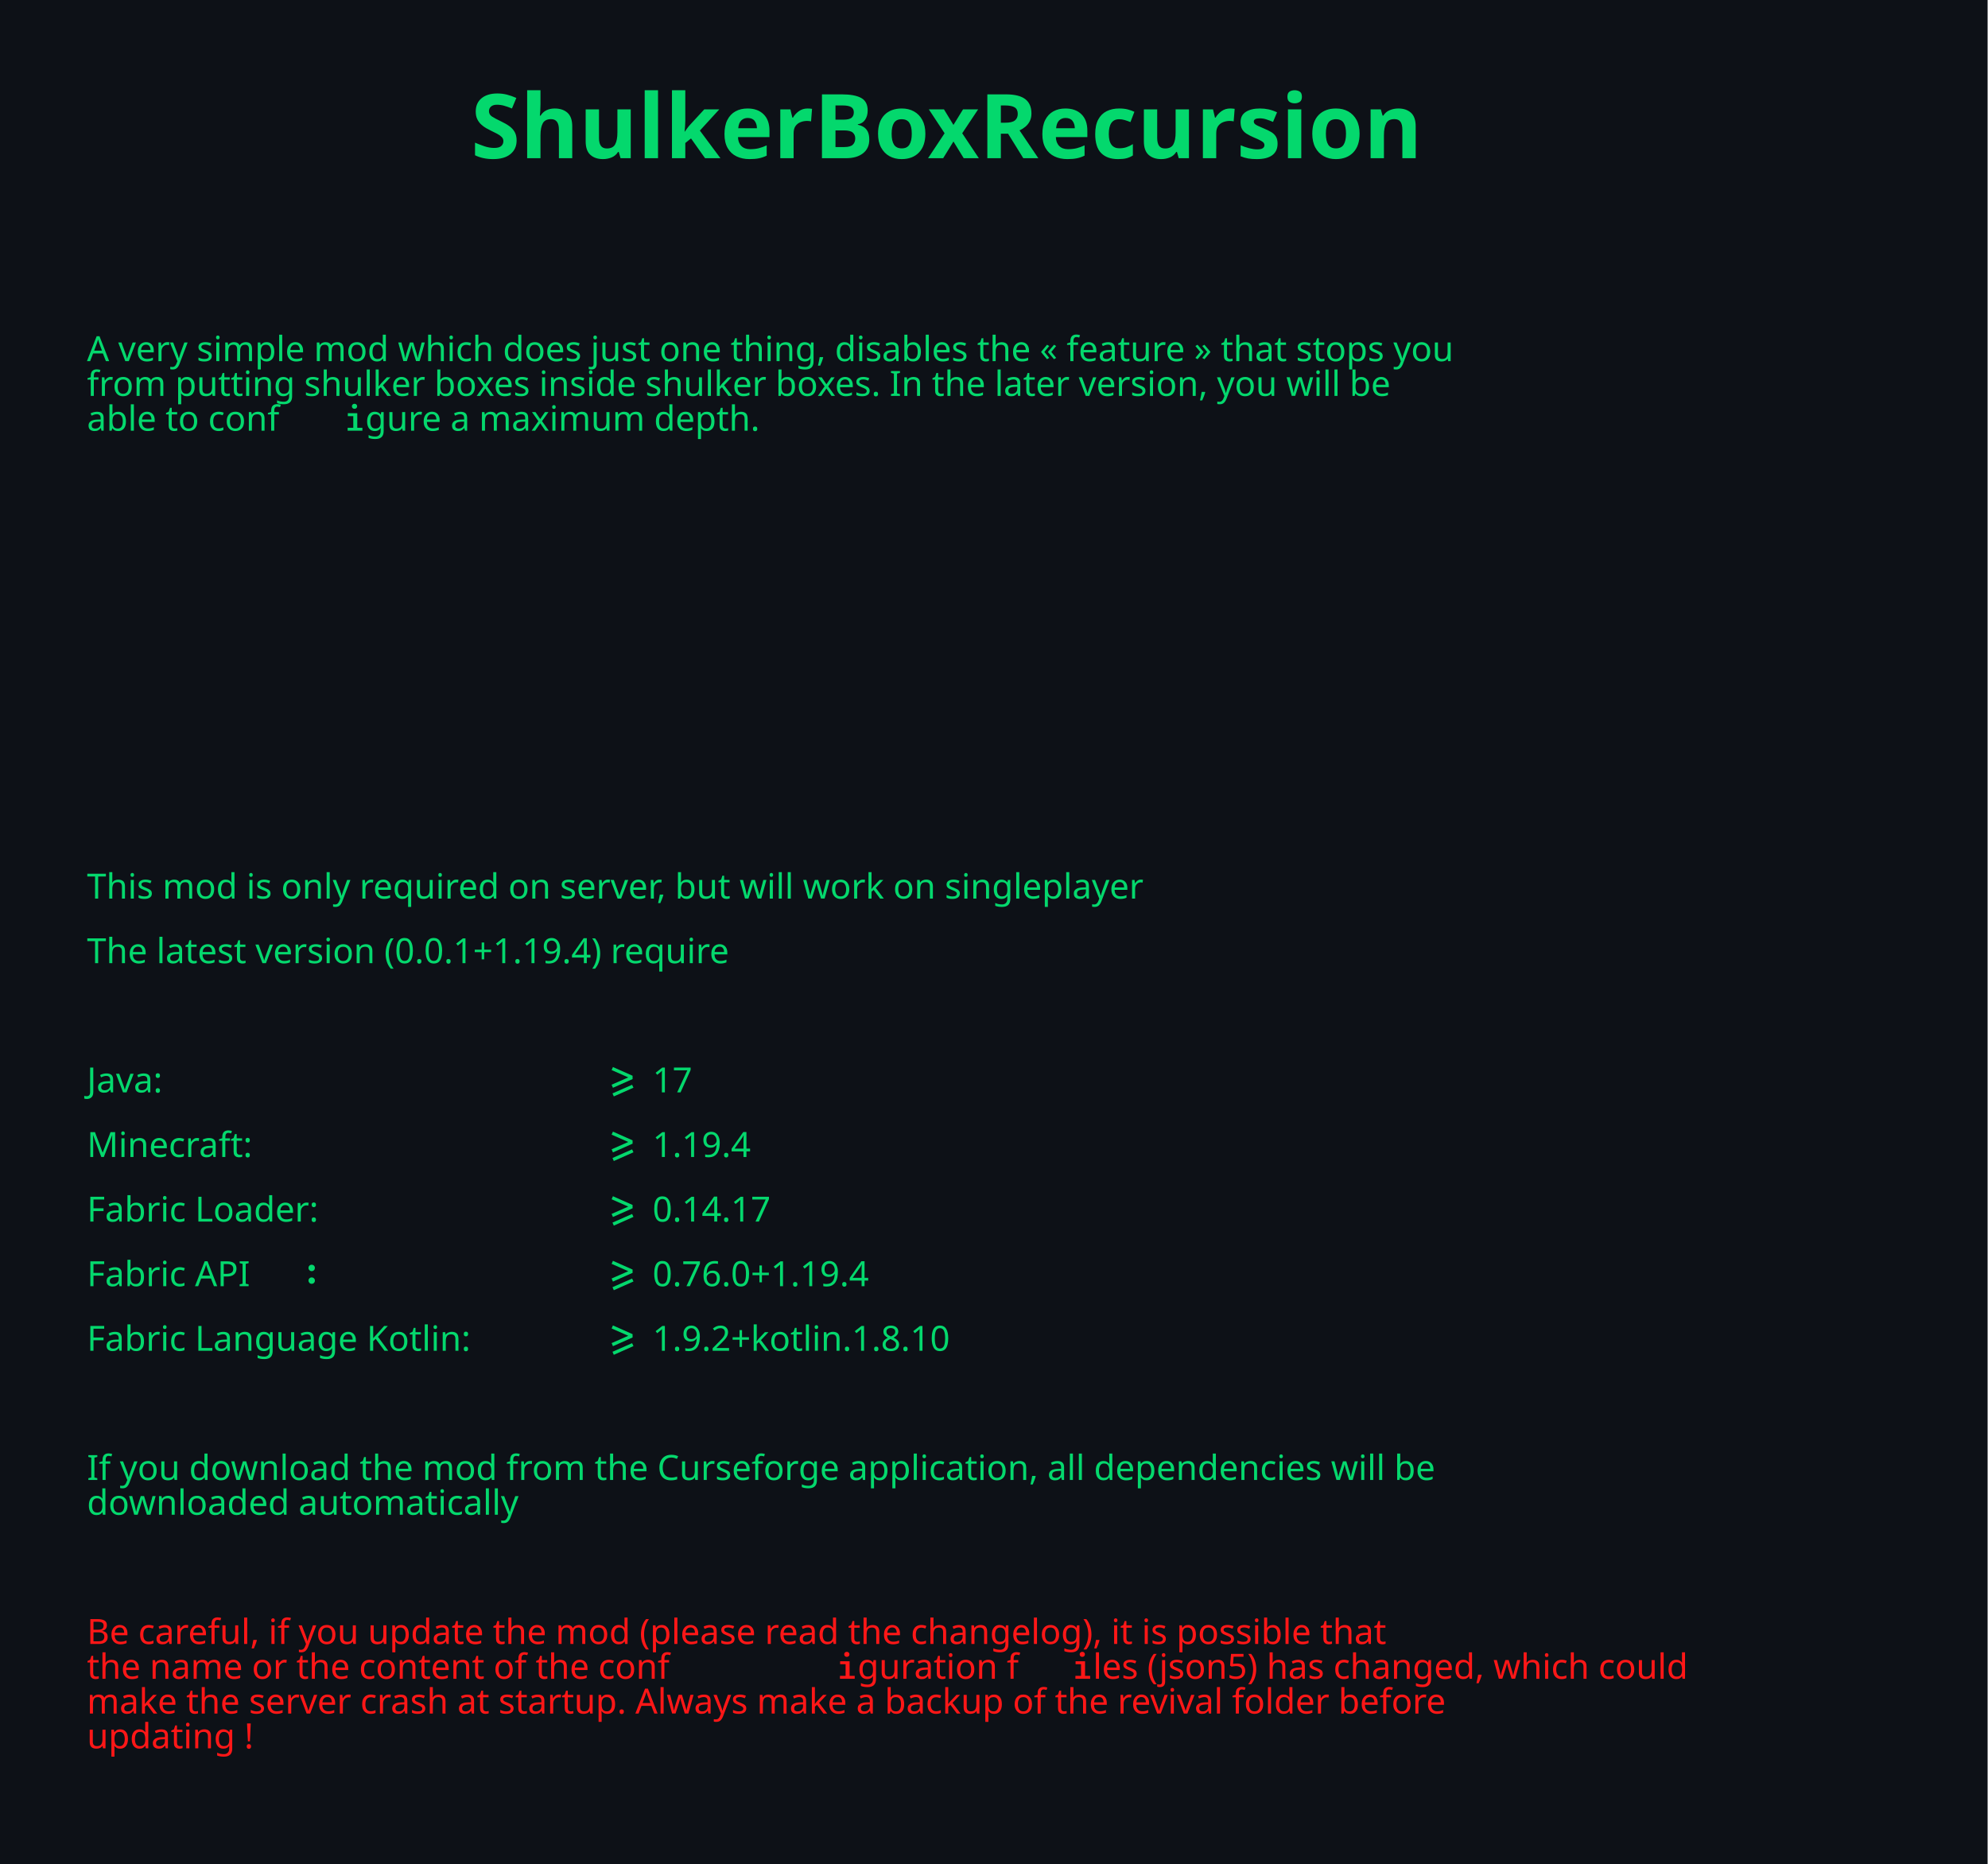
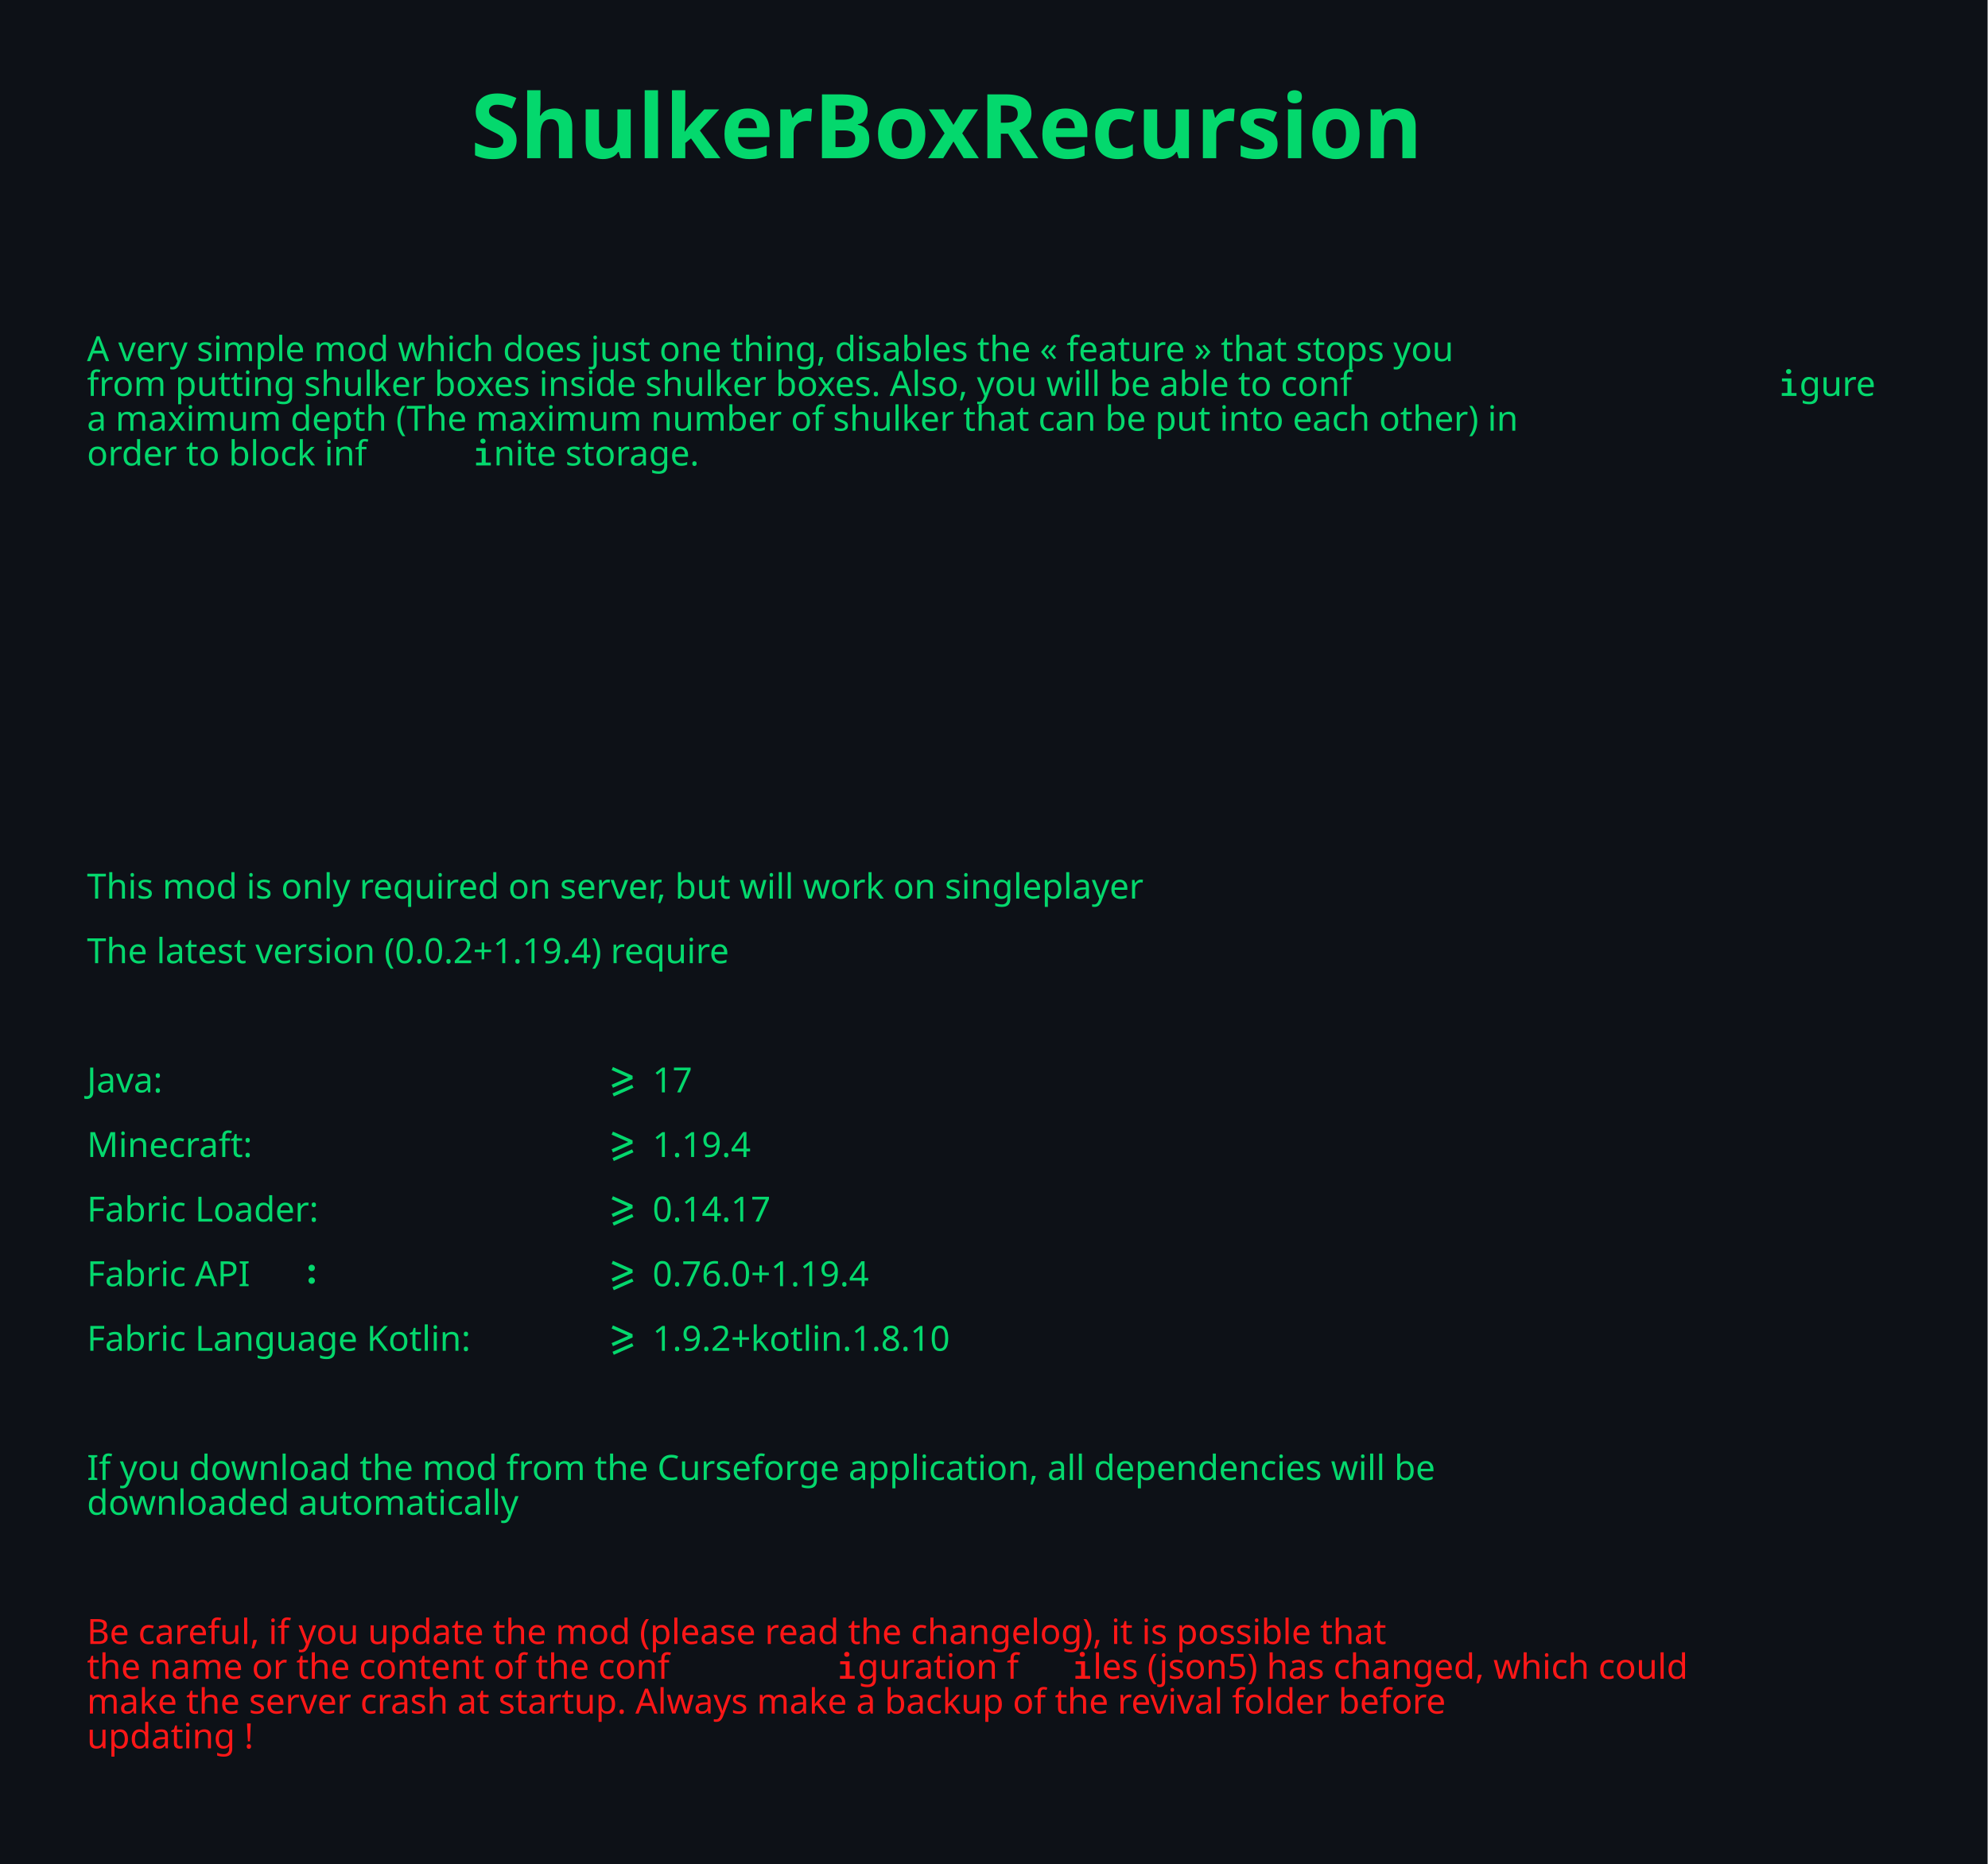
<svg xmlns="http://www.w3.org/2000/svg" width="100%" height="100%" viewBox="0 0 3334 3125" version="1.1" xml:space="preserve" style="fill-rule:evenodd;clip-rule:evenodd;stroke-linejoin:round;stroke-miterlimit:2;">
  <rect id="dark" x="0" y="0" width="3333.33" height="18750" style="fill:#0d1117;" />
  <g transform="matrix(4.16667,0,0,4.16667,-20.8333,-768.916)">
    <text x="40px" y="329.892px" style="font-family:'FiraCode-Medium', 'Fira Code';font-weight:500;font-size:14px;fill:#04d86d;">A very simple mod which does just one thing, disables the « feature » that stops you</text>
-     <text x="40px" y="343.892px" style="font-family:'FiraCode-Medium', 'Fira Code';font-weight:500;font-size:14px;fill:#04d86d;">from putting shulker boxes inside shulker boxes. In the later version, you will be</text>
-     <g transform="matrix(14,0,0,14,143.385,357.892)">
+     <g transform="matrix(14,0,0,14,720.615,343.892)">
      <path d="M0.307,-0.774c0.023,0 0.041,0.007 0.055,0.021c0.014,0.014 0.021,0.031 0.021,0.051c-0,0.021 -0.007,0.038 -0.021,0.052c-0.014,0.014 -0.032,0.021 -0.055,0.021c-0.022,0 -0.04,-0.007 -0.054,-0.021c-0.014,-0.014 -0.021,-0.031 -0.021,-0.052c0,-0.02 0.007,-0.037 0.021,-0.051c0.014,-0.014 0.032,-0.021 0.054,-0.021Zm0.08,0.271l0,0.419l0.147,-0l0,0.084l-0.424,0l0,-0.084l0.162,-0l0,-0.334l-0.157,0l0,-0.085l0.272,0Z" style="fill:#04d86d;fill-rule:nonzero;" />
    </g>
-     <g transform="matrix(14,0,0,14,143.385,357.892)" />
-     <g transform="matrix(14,0,0,14,332.923,357.892)" />
-     <text x="40px" y="357.892px" style="font-family:'FiraCode-Medium', 'Fira Code';font-weight:500;font-size:14px;fill:#04d86d;">able to conf<tspan x="152px " y="357.892px ">g</tspan>ure a maximum depth.</text>
+     <g transform="matrix(14,0,0,14,720.615,343.892)" />
+     <text x="40px" y="343.892px" style="font-family:'FiraCode-Medium', 'Fira Code';font-weight:500;font-size:14px;fill:#04d86d;">from putting shulker boxes inside shulker boxes. Also, you will be able to conf<tspan x="729.231px " y="343.892px ">g</tspan>ure</text>
+     <text x="40px" y="357.892px" style="font-family:'FiraCode-Medium', 'Fira Code';font-weight:500;font-size:14px;fill:#04d86d;">a maximum depth (The maximum number of shulker that can be put into each other) in</text>
+     <g transform="matrix(14,0,0,14,195.077,371.892)">
+       <path d="M0.307,-0.774c0.023,0 0.041,0.007 0.055,0.021c0.014,0.014 0.021,0.031 0.021,0.051c-0,0.021 -0.007,0.038 -0.021,0.052c-0.014,0.014 -0.032,0.021 -0.055,0.021c-0.022,0 -0.04,-0.007 -0.054,-0.021c-0.014,-0.014 -0.021,-0.031 -0.021,-0.052c0,-0.02 0.007,-0.037 0.021,-0.051c0.014,-0.014 0.032,-0.021 0.054,-0.021Zm0.08,0.271l0,0.419l0.147,-0l0,0.084l-0.424,0l0,-0.084l0.162,-0l0,-0.334l-0.157,0l0,-0.085l0.272,0Z" style="fill:#04d86d;fill-rule:nonzero;" />
+     </g>
+     <g transform="matrix(14,0,0,14,195.077,371.892)" />
+     <g transform="matrix(14,0,0,14,315.692,371.892)" />
+     <text x="40px" y="371.892px" style="font-family:'FiraCode-Medium', 'Fira Code';font-weight:500;font-size:14px;fill:#04d86d;">order to block inf<tspan x="203.692px " y="371.892px ">n</tspan>ite storage.</text>
  </g>
  <g id="Title" transform="matrix(150,0,0,150,2543.59,265.333)" />
  <text x="789.744px" y="265.333px" style="font-family:'FiraCode-SemiBold', 'Fira Code';font-weight:600;font-size:150px;fill:#04d86d;">ShulkerBoxRecursion</text>
  <g transform="matrix(4.16667,0,0,4.16667,-20.8333,132.398)">
    <text x="40px" y="329.892px" style="font-family:'FiraCode-Medium', 'Fira Code';font-weight:500;font-size:14px;fill:#04d86d;">This mod is only required on server, but will work on singleplayer</text>
-     <text x="40px" y="355.892px" style="font-family:'FiraCode-Medium', 'Fira Code';font-weight:500;font-size:14px;fill:#04d86d;">The latest version (0.0.1+1.19.4) require</text>
+     <text x="40px" y="355.892px" style="font-family:'FiraCode-Medium', 'Fira Code';font-weight:500;font-size:14px;fill:#04d86d;">The latest version (0.0.2+1.19.4) require</text>
    <g transform="matrix(14,0,0,14,246.769,407.892)" />
    <g transform="matrix(14,0,0,14,246.769,407.892)" />
    <g transform="matrix(14,0,0,14,255.385,407.892)">
      <path d="M-0.301,-0.221l0.479,-0.21l-0.479,-0.211l0.038,-0.087l0.565,0.251l0,0.095l-0.565,0.251l-0.038,-0.089Zm0.025,0.25l0.564,-0.248l0.039,0.084l-0.565,0.251l-0.038,-0.087Z" style="fill:#04d86d;fill-rule:nonzero;" />
    </g>
    <g transform="matrix(14,0,0,14,255.385,407.892)" />
    <text x="40px" y="407.892px" style="font-family:'FiraCode-Medium', 'Fira Code';font-weight:500;font-size:14px;fill:#04d86d;">Java:                   <tspan x="264px " y="407.892px "> </tspan>17</text>
    <g transform="matrix(14,0,0,14,246.769,433.892)" />
    <g transform="matrix(14,0,0,14,246.769,433.892)" />
    <g transform="matrix(14,0,0,14,255.385,433.892)">
      <path d="M-0.301,-0.221l0.479,-0.21l-0.479,-0.211l0.038,-0.087l0.565,0.251l0,0.095l-0.565,0.251l-0.038,-0.089Zm0.025,0.25l0.564,-0.248l0.039,0.084l-0.565,0.251l-0.038,-0.087Z" style="fill:#04d86d;fill-rule:nonzero;" />
    </g>
    <g transform="matrix(14,0,0,14,255.385,433.892)" />
    <text x="40px" y="433.892px" style="font-family:'FiraCode-Medium', 'Fira Code';font-weight:500;font-size:14px;fill:#04d86d;">Minecraft:              <tspan x="264px " y="433.892px "> </tspan>1.19.4</text>
    <g transform="matrix(14,0,0,14,246.769,459.892)" />
    <g transform="matrix(14,0,0,14,246.769,459.892)" />
    <g transform="matrix(14,0,0,14,255.385,459.892)">
      <path d="M-0.301,-0.221l0.479,-0.21l-0.479,-0.211l0.038,-0.087l0.565,0.251l0,0.095l-0.565,0.251l-0.038,-0.089Zm0.025,0.25l0.564,-0.248l0.039,0.084l-0.565,0.251l-0.038,-0.087Z" style="fill:#04d86d;fill-rule:nonzero;" />
    </g>
    <g transform="matrix(14,0,0,14,255.385,459.892)" />
    <text x="40px" y="459.892px" style="font-family:'FiraCode-Medium', 'Fira Code';font-weight:500;font-size:14px;fill:#04d86d;">Fabric Loader:          <tspan x="264px " y="459.892px "> </tspan>0.14.17</text>
    <g transform="matrix(14,0,0,14,126.154,485.892)">
      <path d="M0.215,-0.525c-0,-0.025 0.009,-0.047 0.027,-0.065c0.017,-0.018 0.039,-0.027 0.065,-0.027c0.026,0 0.048,0.009 0.066,0.027c0.018,0.018 0.026,0.04 0.026,0.065c0,0.025 -0.008,0.047 -0.026,0.065c-0.018,0.019 -0.04,0.028 -0.066,0.028c-0.026,-0 -0.048,-0.009 -0.065,-0.028c-0.018,-0.018 -0.027,-0.04 -0.027,-0.065Zm-0,0.364c-0,-0.025 0.009,-0.046 0.027,-0.064c0.017,-0.018 0.039,-0.027 0.065,-0.027c0.026,-0 0.048,0.009 0.066,0.027c0.018,0.018 0.026,0.039 0.026,0.064c0,0.026 -0.008,0.047 -0.026,0.066c-0.018,0.018 -0.04,0.027 -0.066,0.027c-0.026,-0 -0.048,-0.009 -0.065,-0.027c-0.018,-0.019 -0.027,-0.04 -0.027,-0.066Z" style="fill:#04d86d;fill-rule:nonzero;" />
    </g>
    <g transform="matrix(14,0,0,14,126.154,485.892)" />
    <g transform="matrix(14,0,0,14,246.769,485.892)" />
    <g transform="matrix(14,0,0,14,246.769,485.892)" />
    <g transform="matrix(14,0,0,14,255.385,485.892)">
      <path d="M-0.301,-0.221l0.479,-0.21l-0.479,-0.211l0.038,-0.087l0.565,0.251l0,0.095l-0.565,0.251l-0.038,-0.089Zm0.025,0.25l0.564,-0.248l0.039,0.084l-0.565,0.251l-0.038,-0.087Z" style="fill:#04d86d;fill-rule:nonzero;" />
    </g>
    <g transform="matrix(14,0,0,14,255.385,485.892)" />
    <text x="40px" y="485.892px" style="font-family:'FiraCode-Medium', 'Fira Code';font-weight:500;font-size:14px;fill:#04d86d;">Fabric API<tspan x="134.769px " y="485.892px "> </tspan>
      <tspan x="264px " y="485.892px "> </tspan>0.76.0+1.19.4</text>
    <g transform="matrix(14,0,0,14,246.769,511.892)" />
    <g transform="matrix(14,0,0,14,246.769,511.892)" />
    <g transform="matrix(14,0,0,14,255.385,511.892)">
      <path d="M-0.301,-0.221l0.479,-0.21l-0.479,-0.211l0.038,-0.087l0.565,0.251l0,0.095l-0.565,0.251l-0.038,-0.089Zm0.025,0.25l0.564,-0.248l0.039,0.084l-0.565,0.251l-0.038,-0.087Z" style="fill:#04d86d;fill-rule:nonzero;" />
    </g>
    <g transform="matrix(14,0,0,14,255.385,511.892)" />
    <text x="40px" y="511.892px" style="font-family:'FiraCode-Medium', 'Fira Code';font-weight:500;font-size:14px;fill:#04d86d;">Fabric Language Kotlin: <tspan x="264px " y="511.892px "> </tspan>1.9.2+kotlin.1.8.10</text>
    <text x="40px" y="563.892px" style="font-family:'FiraCode-Medium', 'Fira Code';font-weight:500;font-size:14px;fill:#04d86d;">If you download the mod from the Curseforge application, all dependencies will be</text>
    <text x="40px" y="577.892px" style="font-family:'FiraCode-Medium', 'Fira Code';font-weight:500;font-size:14px;fill:#04d86d;">downloaded automatically</text>
    <text x="40px" y="629.892px" style="font-family:'FiraCode-Medium', 'Fira Code';font-weight:500;font-size:14px;fill:#ff1717;">Be careful, if you update the mod (please read the changelog), it is possible that</text>
    <g transform="matrix(14,0,0,14,341.538,643.892)">
      <path d="M0.307,-0.774c0.023,0 0.041,0.007 0.055,0.021c0.014,0.014 0.021,0.031 0.021,0.051c-0,0.021 -0.007,0.038 -0.021,0.052c-0.014,0.014 -0.032,0.021 -0.055,0.021c-0.022,0 -0.04,-0.007 -0.054,-0.021c-0.014,-0.014 -0.021,-0.031 -0.021,-0.052c0,-0.02 0.007,-0.037 0.021,-0.051c0.014,-0.014 0.032,-0.021 0.054,-0.021Zm0.08,0.271l0,0.419l0.147,-0l0,0.084l-0.424,0l0,-0.084l0.162,-0l0,-0.334l-0.157,0l0,-0.085l0.272,0Z" style="fill:#ff1717;fill-rule:nonzero;" />
    </g>
    <g transform="matrix(14,0,0,14,341.538,643.892)" />
    <g transform="matrix(14,0,0,14,436.308,643.892)">
      <path d="M0.307,-0.774c0.023,0 0.041,0.007 0.055,0.021c0.014,0.014 0.021,0.031 0.021,0.051c-0,0.021 -0.007,0.038 -0.021,0.052c-0.014,0.014 -0.032,0.021 -0.055,0.021c-0.022,0 -0.04,-0.007 -0.054,-0.021c-0.014,-0.014 -0.021,-0.031 -0.021,-0.052c0,-0.02 0.007,-0.037 0.021,-0.051c0.014,-0.014 0.032,-0.021 0.054,-0.021Zm0.08,0.271l0,0.419l0.147,-0l0,0.084l-0.424,0l0,-0.084l0.162,-0l0,-0.334l-0.157,0l0,-0.085l0.272,0Z" style="fill:#ff1717;fill-rule:nonzero;" />
    </g>
    <g transform="matrix(14,0,0,14,436.308,643.892)" />
    <text x="40px" y="643.892px" style="font-family:'FiraCode-Medium', 'Fira Code';font-weight:500;font-size:14px;fill:#ff1717;">the name or the content of the conf<tspan x="350.154px " y="643.892px ">g</tspan>uration f<tspan x="444.923px " y="643.892px ">l</tspan>es (json5) has changed, which could</text>
    <text x="40px" y="657.892px" style="font-family:'FiraCode-Medium', 'Fira Code';font-weight:500;font-size:14px;fill:#ff1717;">make the server crash at startup. Always make a backup of the revival folder before</text>
    <g transform="matrix(14,0,0,14,126.154,671.892)" />
    <text x="40px" y="671.892px" style="font-family:'FiraCode-Medium', 'Fira Code';font-weight:500;font-size:14px;fill:#ff1717;">updating !</text>
  </g>
</svg>
